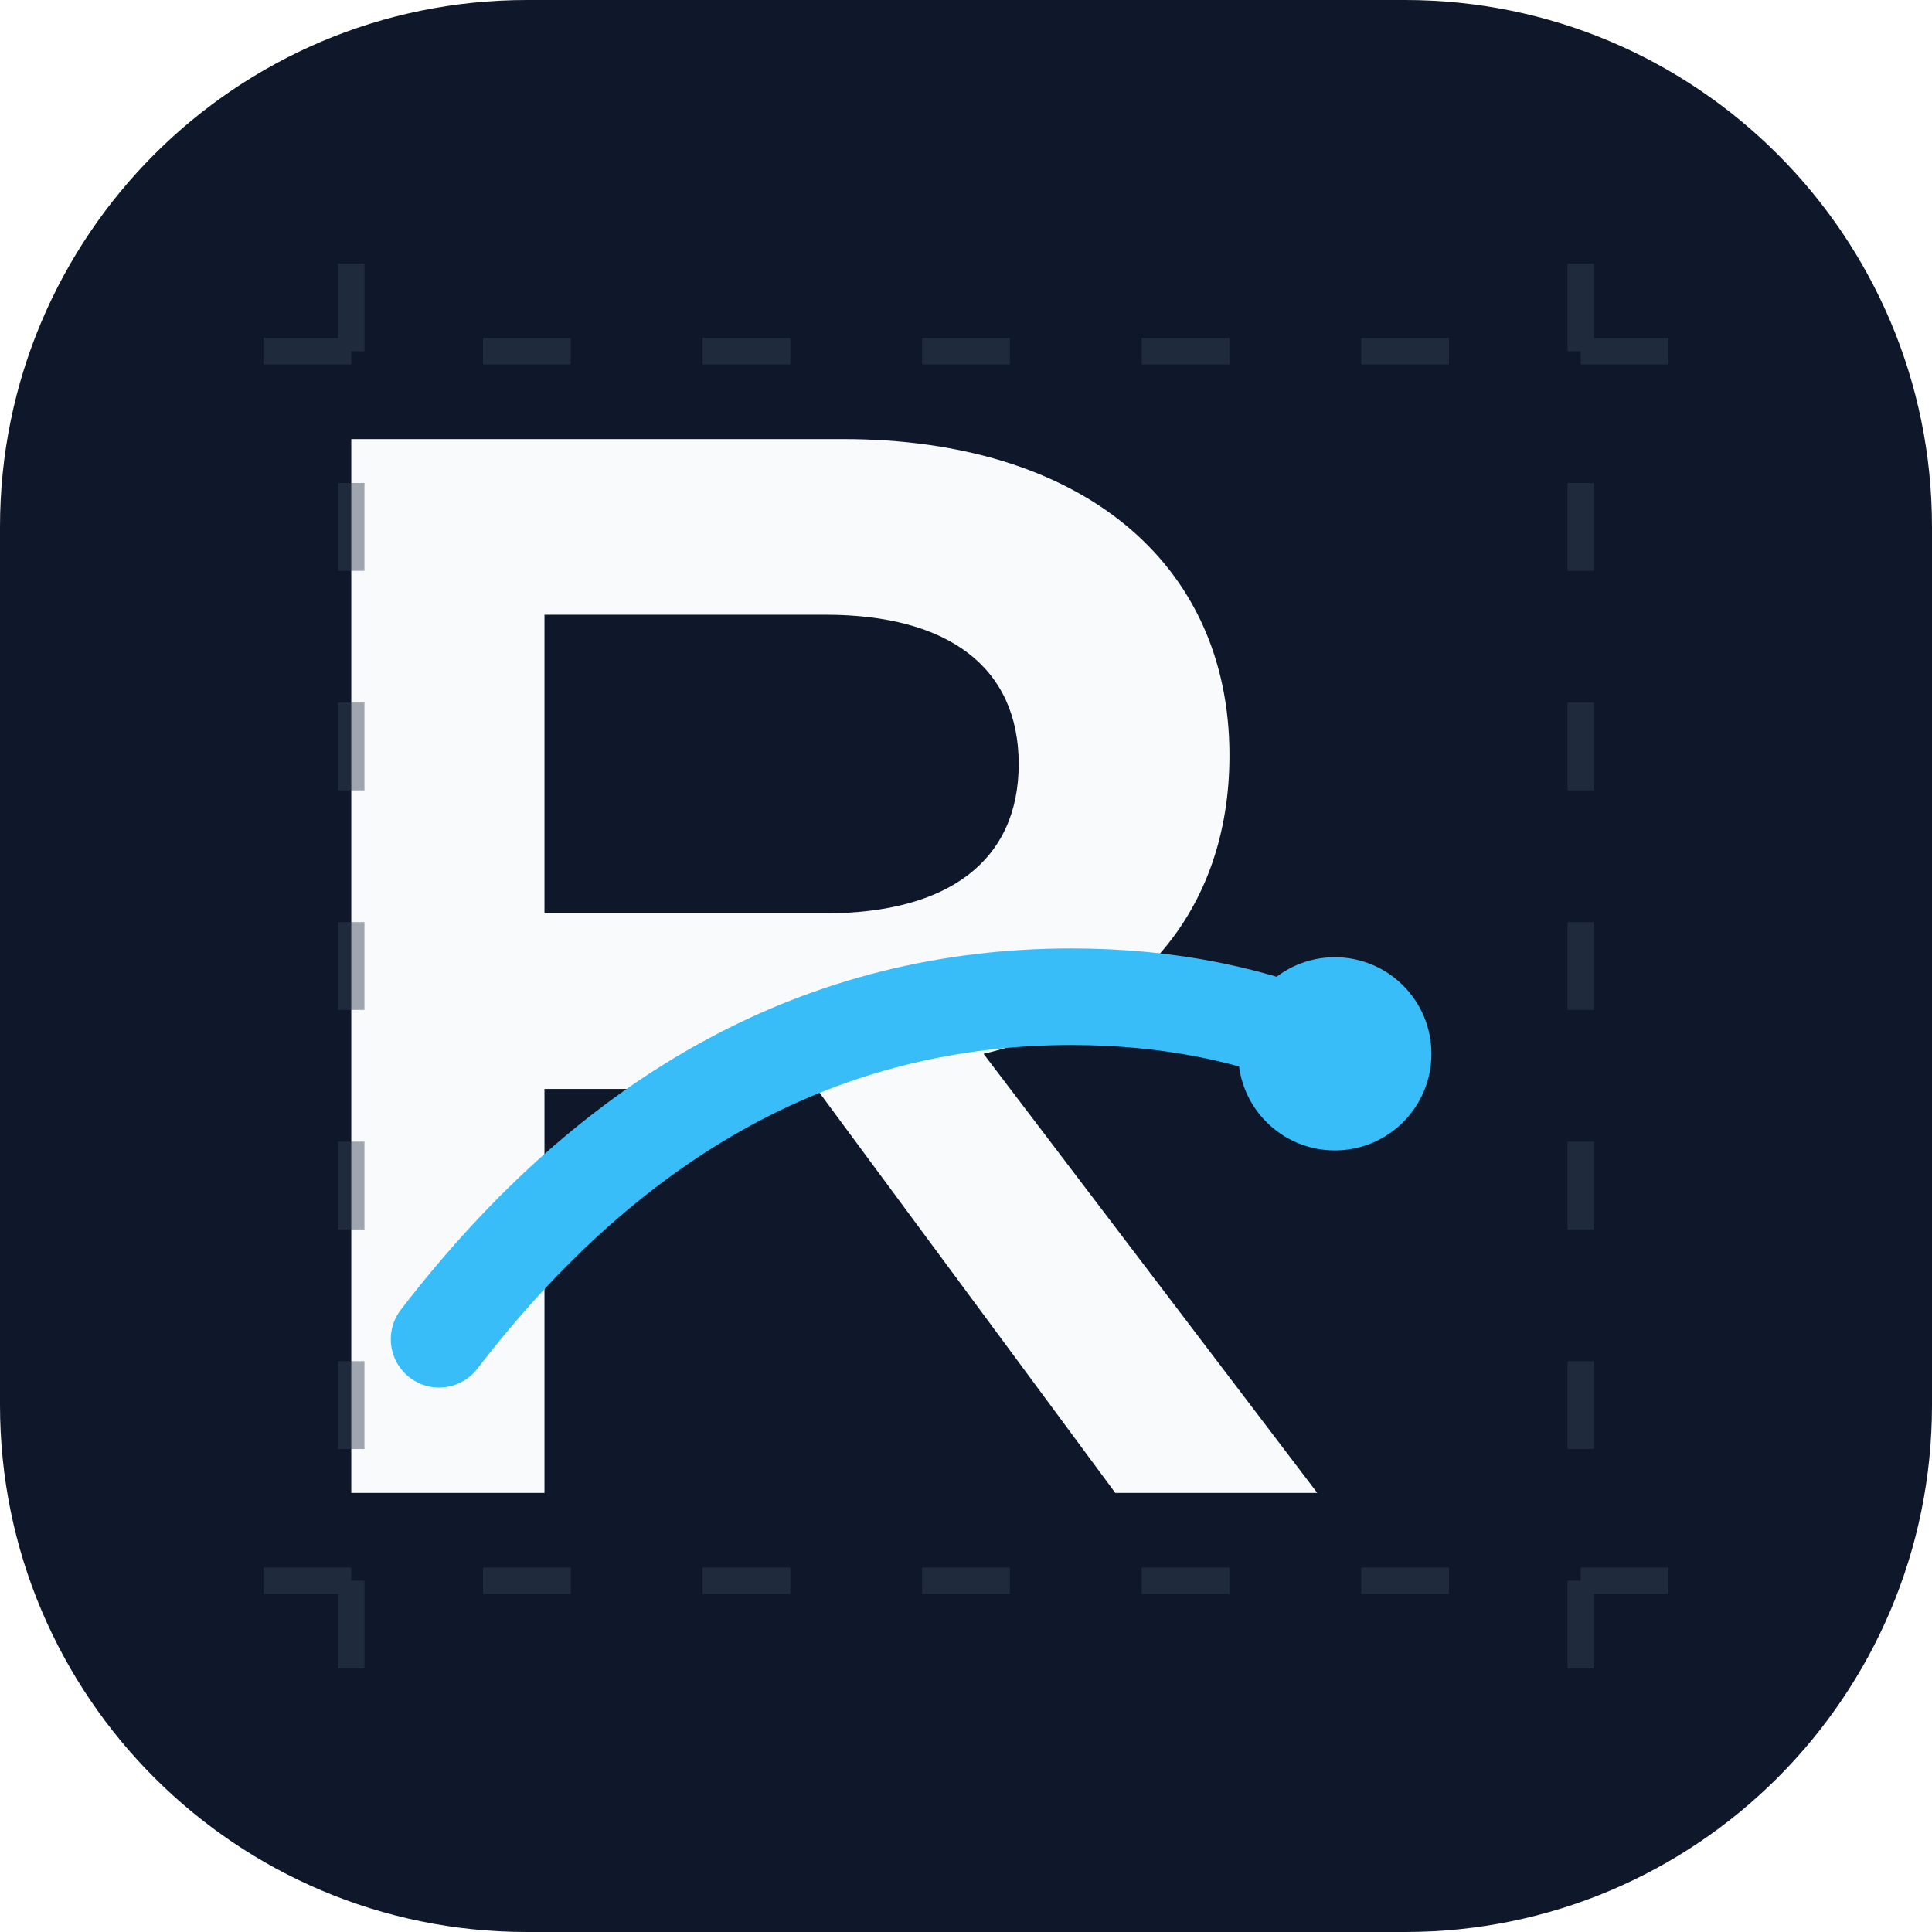
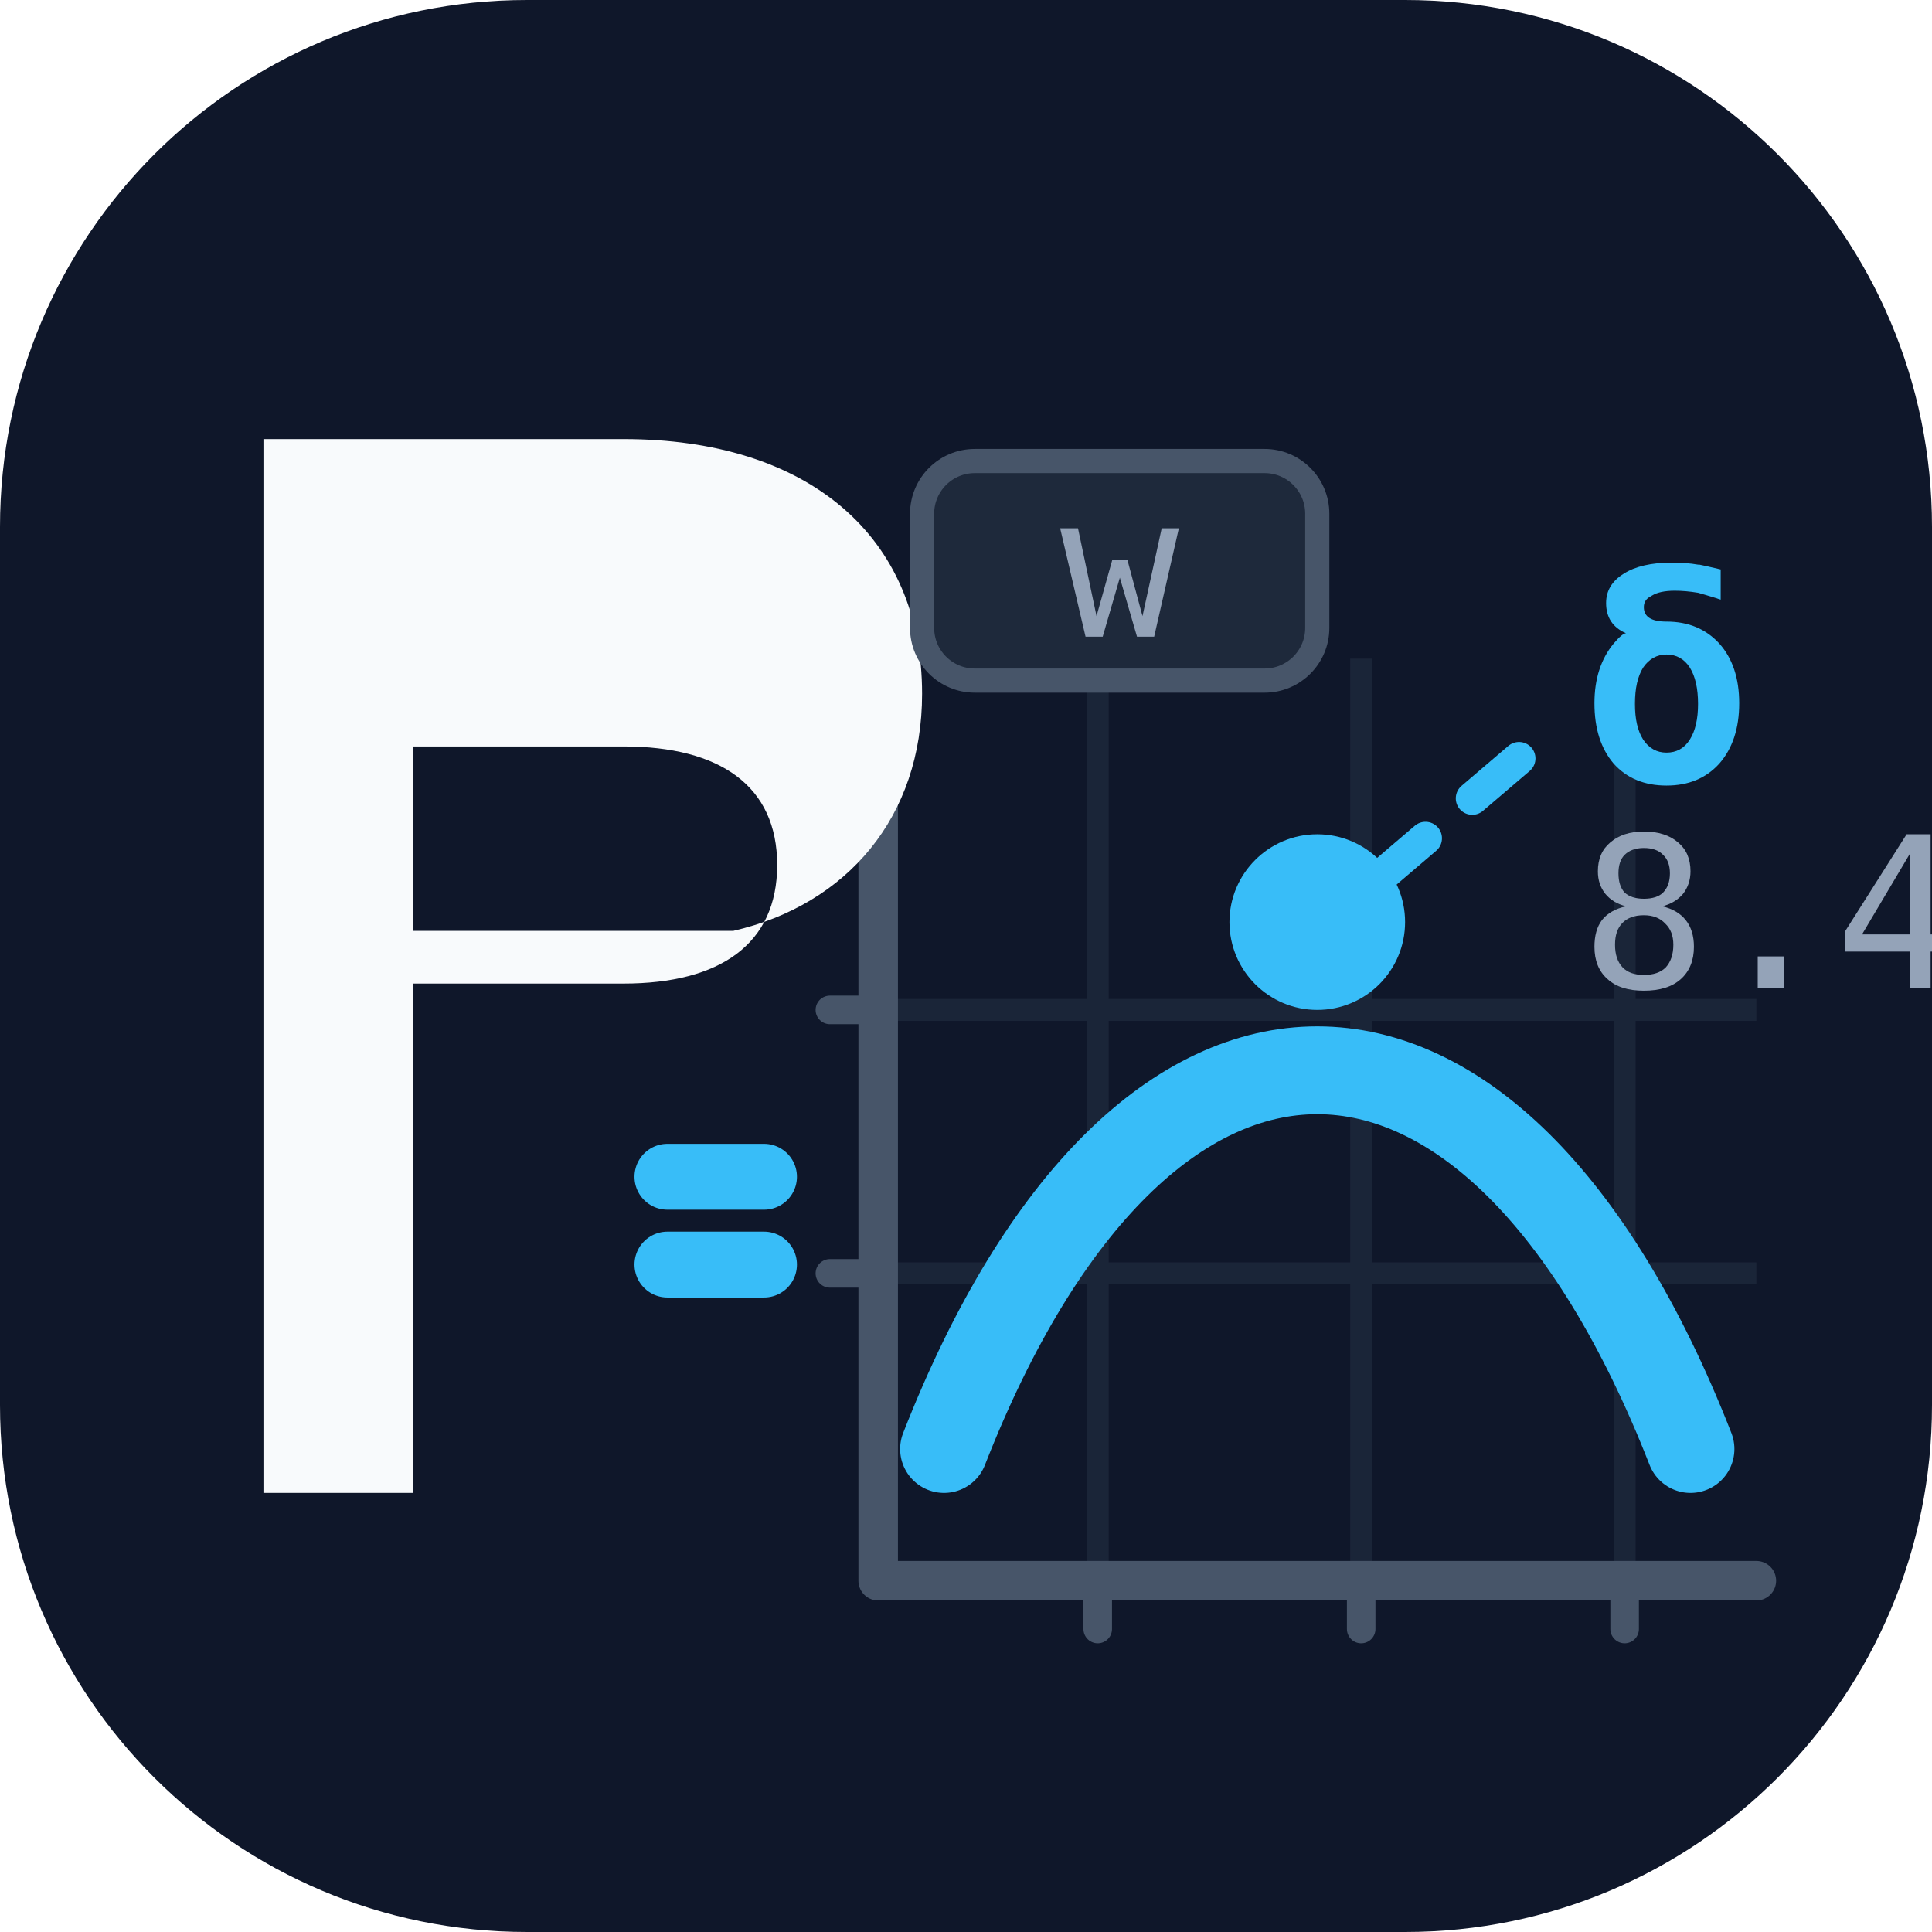
<svg xmlns="http://www.w3.org/2000/svg" width="44" height="44" viewBox="0 0 44 44" fill="none">
  <rect width="44" height="44" rx="12" fill="#0f172a" />
-   <path d="M8 34V10h11.2c5.4 0 8.8 2.8 8.8 7.2 0 3.6-2.2 6-5.6 6.8L30 34h-4.6l-6.8-9.2H12.4V34H8zm4.4-13.2h6.4c2.8 0 4.4-1.2 4.4-3.4S21.6 14 18.8 14h-6.4v6.8z" fill="#f8fafc" />
-   <path d="M10 30.5c4-5.2 8.8-7.8 14.4-7.8 2.2 0 4.2.4 6 1.2" stroke="#38bdf8" stroke-width="2.2" stroke-linecap="round" />
-   <circle cx="30.4" cy="24" r="2.2" fill="#38bdf8" />
-   <path d="M6 8h32M6 36h32M8 6v32M36 6v32" stroke="#334155" stroke-width="0.6" stroke-dasharray="2 3" opacity="0.45" />
+   <g opacity="0.32" stroke="#334155" stroke-width="0.5">
+     <path d="M20 23h20M20 29h20M25 15v21M31 15v21M37 15v21" />
+   </g>
+   <path d="M20 36V15M20 36h20" stroke="#475569" stroke-width="0.9" stroke-linecap="round" />
+   <path d="M25 36v1.1M31 36v1.1M37 36v1.1M20 23h-1.1M20 29h-1.1" stroke="#475569" stroke-width="0.65" stroke-linecap="round" />
+   <path fill-rule="evenodd" d="M6 34V10h8.2c4.2 0 6.8 2.2 6.8 5.8 0 2.8-1.7 4.8-4.3 5.4H9.4V34H6zm3.4-17h4.8c2.2 0 3.5.9 3.5 2.7s-1.3 2.7-3.5 2.7H9.4V17z" fill="#f8fafc" />
+   <path d="M15.2 26.8h2.2M15.2 28.8h2.2" stroke="#38bdf8" stroke-width="1.5" stroke-linecap="round" />
+   <rect x="21" y="10.5" width="9" height="5" rx="1.2" stroke="#475569" stroke-width="0.55" fill="#1e293b" />
+   <text x="25.5" y="14.5" text-anchor="middle" fill="#94a3b8" font-family="ui-monospace, SFMono-Regular, Menlo, monospace" font-size="4.5" font-weight="500">w</text>
+   <path d="M21.5 33C26 21.5 34 21.5 38.5 33" stroke="#38bdf8" stroke-width="2" stroke-linecap="round" />
+   <circle cx="30" cy="21" r="2" fill="#38bdf8" />
+   <path d="M31.4 20L35.5 16.5" stroke="#38bdf8" stroke-width="0.75" stroke-dasharray="1.4 1.4" stroke-linecap="round" />
+   <text x="36" y="17.8" fill="#38bdf8" font-family="ui-monospace, SFMono-Regular, Menlo, monospace" font-size="6.5" font-weight="600">δ</text>
+   <text x="36" y="22.5" fill="#94a3b8" font-family="ui-monospace, SFMono-Regular, Menlo, monospace" font-size="4.8" font-weight="500">8.4</text>
</svg>
